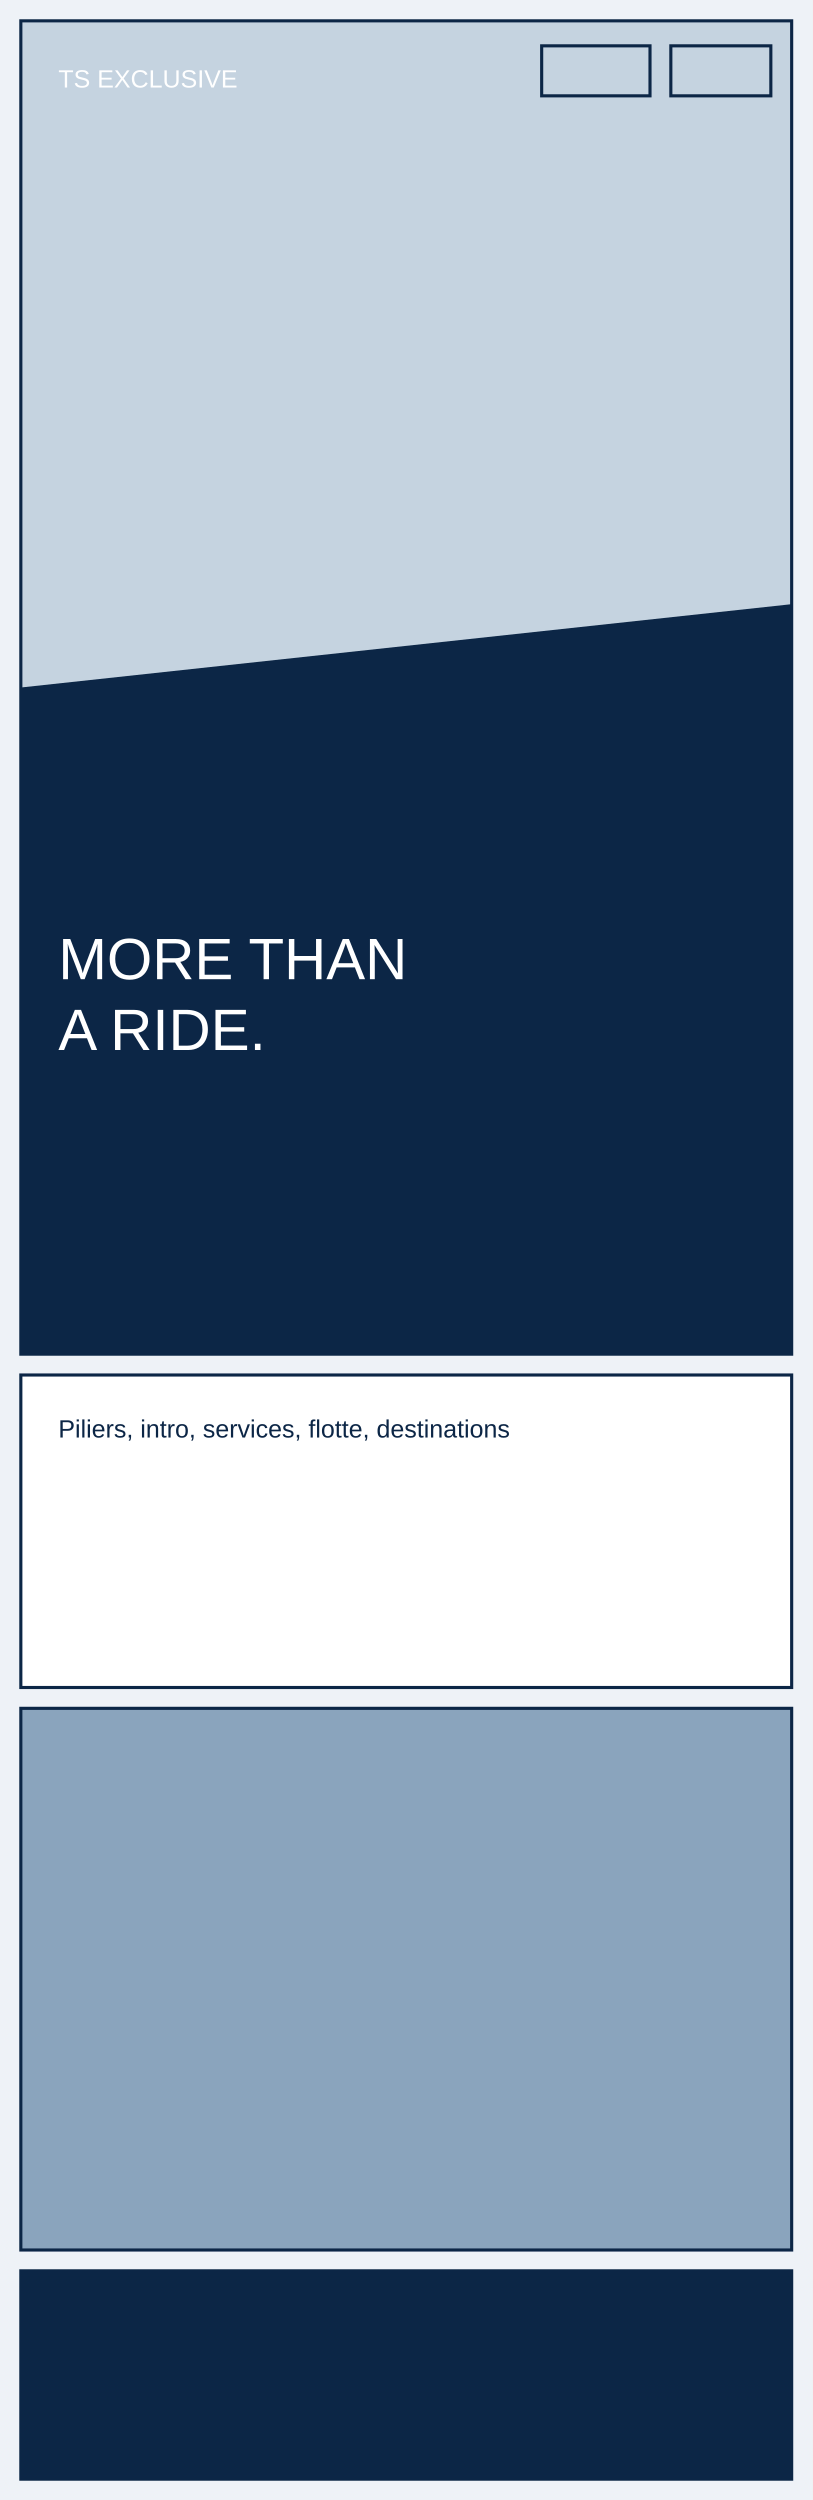
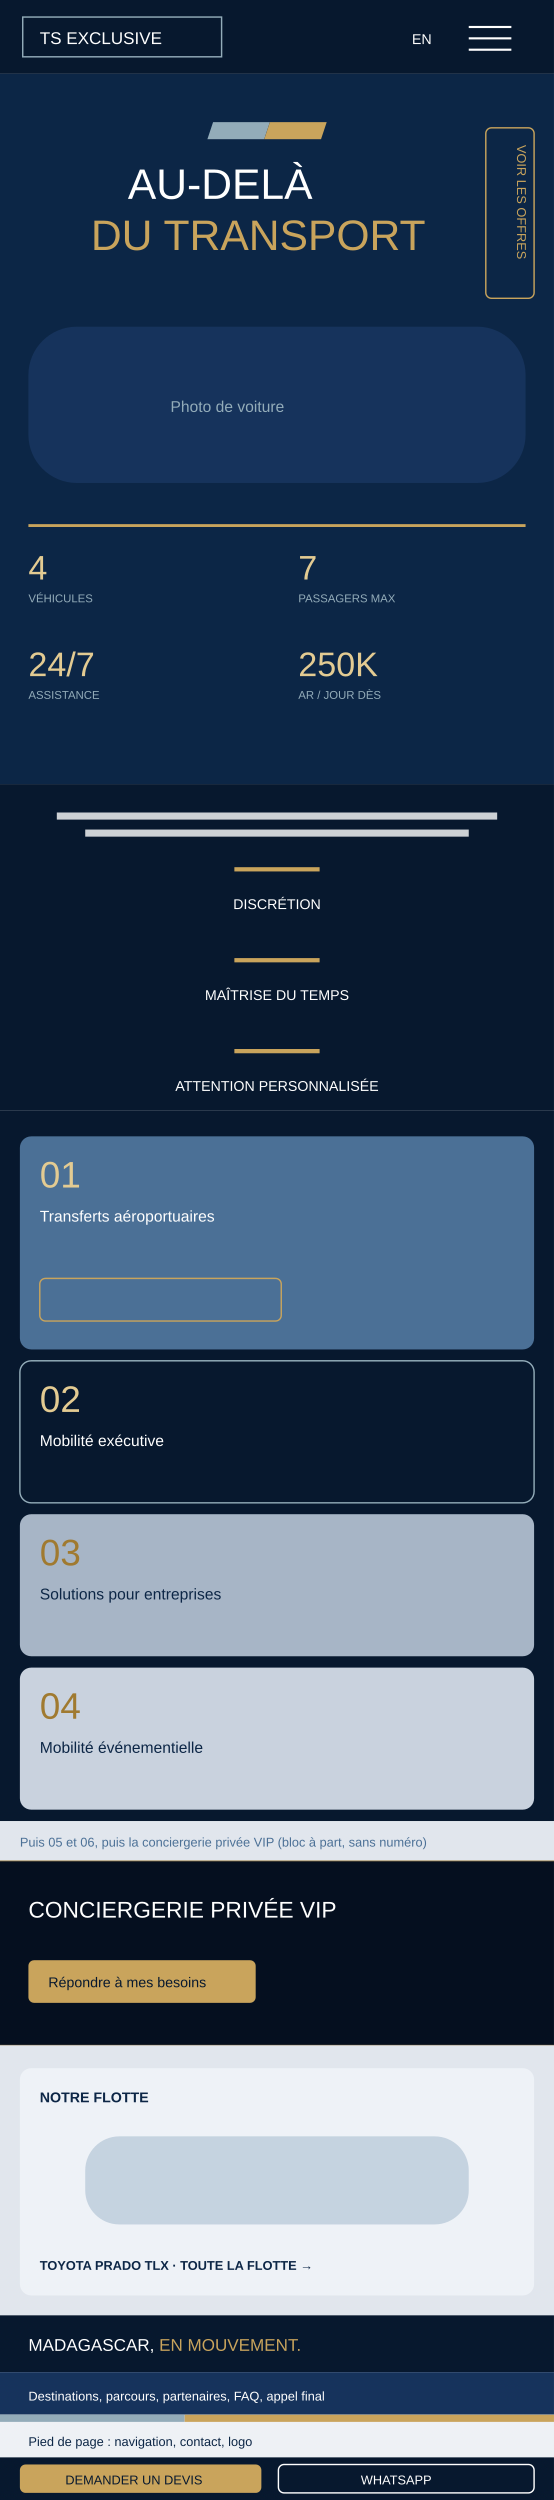
- <svg xmlns="http://www.w3.org/2000/svg" viewBox="0 0 390 1200" font-family="Arial, sans-serif" font-size="12">
-   <rect width="390" height="1200" fill="#eef2f7" />
-   <g fill="none" stroke="#0c2646" stroke-width="1.5">
-     <rect x="10" y="10" width="370" height="640" fill="#c5d3e0" />
-     <path d="M10 330 L380 290 V650 H10 Z" fill="#0c2646" stroke="none" />
-     <rect x="260" y="22" width="52" height="24" />
-     <rect x="322" y="22" width="48" height="24" />
-     <rect x="28" y="560" width="150" height="38" />
-     <rect x="10" y="660" width="370" height="150" fill="#fff" />
-     <rect x="10" y="820" width="370" height="260" fill="#8aa4bd" />
-     <rect x="10" y="1090" width="370" height="100" fill="#0c2646" />
+ <svg xmlns="http://www.w3.org/2000/svg" viewBox="0 0 390 1760" font-family="Arial, sans-serif" font-size="11">
+   <rect width="390" height="1760" fill="#e1e6ed" />
+   <rect x="0" y="0" width="390" height="52" fill="#07182e" />
+   <rect x="16" y="12" width="140" height="28" fill="none" stroke="#93acb9" />
+   <text x="28" y="31" fill="#fff" font-size="12">TS EXCLUSIVE</text>
+   <text x="290" y="31" fill="#fff" font-size="10">EN</text>
+   <g stroke="#fff" stroke-width="1.5">
+     <path d="M330 19h30M330 27h30M330 35h30" />
  </g>
-   <g fill="#fff">
-     <text x="28" y="42">TS EXCLUSIVE</text>
-     <text x="28" y="470" font-size="28">MORE THAN</text>
-     <text x="28" y="504" font-size="28">A RIDE.</text>
+   <rect x="0" y="52" width="390" height="500" fill="#0c2646" />
+   <polygon points="150,86 190,86 186,98 146,98" fill="#93acb9" />
+   <polygon points="190,86 230,86 226,98 186,98" fill="#c9a45c" />
+   <text x="90" y="140" fill="#fff" font-size="30" font-weight="300">AU-DELÀ</text>
+   <text x="64" y="176" fill="#c9a45c" font-size="30" font-weight="300">DU TRANSPORT</text>
+   <rect x="342" y="90" width="34" height="120" rx="4" fill="none" stroke="#c9a45c" />
+   <text x="0" y="0" fill="#c9a45c" font-size="9" transform="translate(364 102) rotate(90)">VOIR LES OFFRES</text>
+   <rect x="20" y="230" width="350" height="110" rx="34" fill="#16335c" />
+   <text x="120" y="290" fill="#93acb9">Photo de voiture</text>
+   <path d="M20 370H370" stroke="#c9a45c" stroke-width="2" />
+   <g fill="#e3cb92" font-size="24" font-weight="300">
+     <text x="20" y="408">4</text>
+     <text x="210" y="408">7</text>
+     <text x="20" y="476">24/7</text>
+     <text x="210" y="476">250K</text>
  </g>
-   <g fill="#0c2646">
-     <text x="28" y="580">Devis</text>
-     <text x="28" y="690">Piliers, intro, services, flotte, destinations</text>
+   <g fill="#93acb9" font-size="8">
+     <text x="20" y="424">VÉHICULES</text>
+     <text x="210" y="424">PASSAGERS MAX</text>
+     <text x="20" y="492">ASSISTANCE</text>
+     <text x="210" y="492">AR / JOUR DÈS</text>
  </g>
+   <rect x="0" y="552" width="390" height="230" fill="#07182e" />
+   <g fill="#fff" opacity=".8">
+     <rect x="40" y="572" width="310" height="5" />
+     <rect x="60" y="584" width="270" height="5" />
+   </g>
+   <g stroke="#c9a45c" stroke-width="3">
+     <path d="M165 612h60M165 676h60M165 740h60" />
+   </g>
+   <g fill="#fff" font-size="10" text-anchor="middle">
+     <text x="195" y="640">DISCRÉTION</text>
+     <text x="195" y="704">MAÎTRISE DU TEMPS</text>
+     <text x="195" y="768">ATTENTION PERSONNALISÉE</text>
+   </g>
+   <rect x="0" y="782" width="390" height="500" fill="#07182e" />
+   <rect x="14" y="800" width="362" height="150" rx="8" fill="#4b7096" />
+   <text x="28" y="836" fill="#e3cb92" font-size="26" font-weight="300">01</text>
+   <text x="28" y="860" fill="#fff">Transferts aéroportuaires</text>
+   <rect x="28" y="900" width="170" height="30" rx="4" fill="none" stroke="#c9a45c" />
+   <rect x="14" y="958" width="362" height="100" rx="8" fill="none" stroke="#93acb9" />
+   <text x="28" y="994" fill="#e3cb92" font-size="26" font-weight="300">02</text>
+   <text x="28" y="1018" fill="#fff">Mobilité exécutive</text>
+   <rect x="14" y="1066" width="362" height="100" rx="8" fill="#a7b5c6" />
+   <text x="28" y="1102" fill="#a07a30" font-size="26" font-weight="300">03</text>
+   <text x="28" y="1126" fill="#0c2646">Solutions pour entreprises</text>
+   <rect x="14" y="1174" width="362" height="100" rx="8" fill="#c9d2de" />
+   <text x="28" y="1210" fill="#a07a30" font-size="26" font-weight="300">04</text>
+   <text x="28" y="1234" fill="#0c2646">Mobilité événementielle</text>
+   <text x="14" y="1300" fill="#4b7096" font-size="9">Puis 05 et 06, puis la conciergerie privée VIP (bloc à part, sans numéro)</text>
+   <rect x="0" y="1310" width="390" height="130" fill="#050f1f" />
+   <path d="M0 1310H390M0 1440H390" stroke="#c9a45c" opacity=".5" />
+   <text x="20" y="1350" fill="#fff" font-size="16" font-weight="300">CONCIERGERIE PRIVÉE VIP</text>
+   <rect x="20" y="1380" width="160" height="30" rx="4" fill="#c9a45c" />
+   <text x="34" y="1399" fill="#07182e" font-size="10">Répondre à mes besoins</text>
+   <rect x="0" y="1440" width="390" height="190" fill="#e1e6ed" />
+   <rect x="14" y="1456" width="362" height="160" rx="8" fill="#eef2f7" />
+   <text x="28" y="1480" fill="#0c2646" font-size="10" font-weight="bold">NOTRE FLOTTE</text>
+   <rect x="60" y="1504" width="270" height="62" rx="24" fill="#c5d3e0" />
+   <text x="28" y="1598" fill="#0c2646" font-size="9" font-weight="bold">TOYOTA PRADO TLX · TOUTE LA FLOTTE →</text>
+   <rect x="0" y="1630" width="390" height="40" fill="#07182e" />
+   <text x="20" y="1655" fill="#fff" font-size="12">MADAGASCAR, <tspan fill="#c9a45c">EN MOUVEMENT.</tspan>
+   </text>
+   <rect x="0" y="1670" width="390" height="30" fill="#16335c" />
+   <text x="20" y="1690" fill="#fff" font-size="9">Destinations, parcours, partenaires, FAQ, appel final</text>
+   <rect x="0" y="1700" width="390" height="30" fill="#eef1f5" />
+   <rect x="0" y="1700" width="130" height="5" fill="#93acb9" />
+   <rect x="130" y="1700" width="260" height="5" fill="#c9a45c" />
+   <text x="20" y="1722" fill="#0c2646" font-size="9">Pied de page : navigation, contact, logo</text>
+   <rect x="0" y="1730" width="390" height="30" fill="#07182e" />
+   <rect x="14" y="1735" width="170" height="20" rx="4" fill="#c9a45c" />
+   <text x="46" y="1749" fill="#07182e" font-size="9">DEMANDER UN DEVIS</text>
+   <rect x="196" y="1735" width="180" height="20" rx="4" fill="none" stroke="#fff" />
+   <text x="254" y="1749" fill="#fff" font-size="9">WHATSAPP</text>
</svg>
